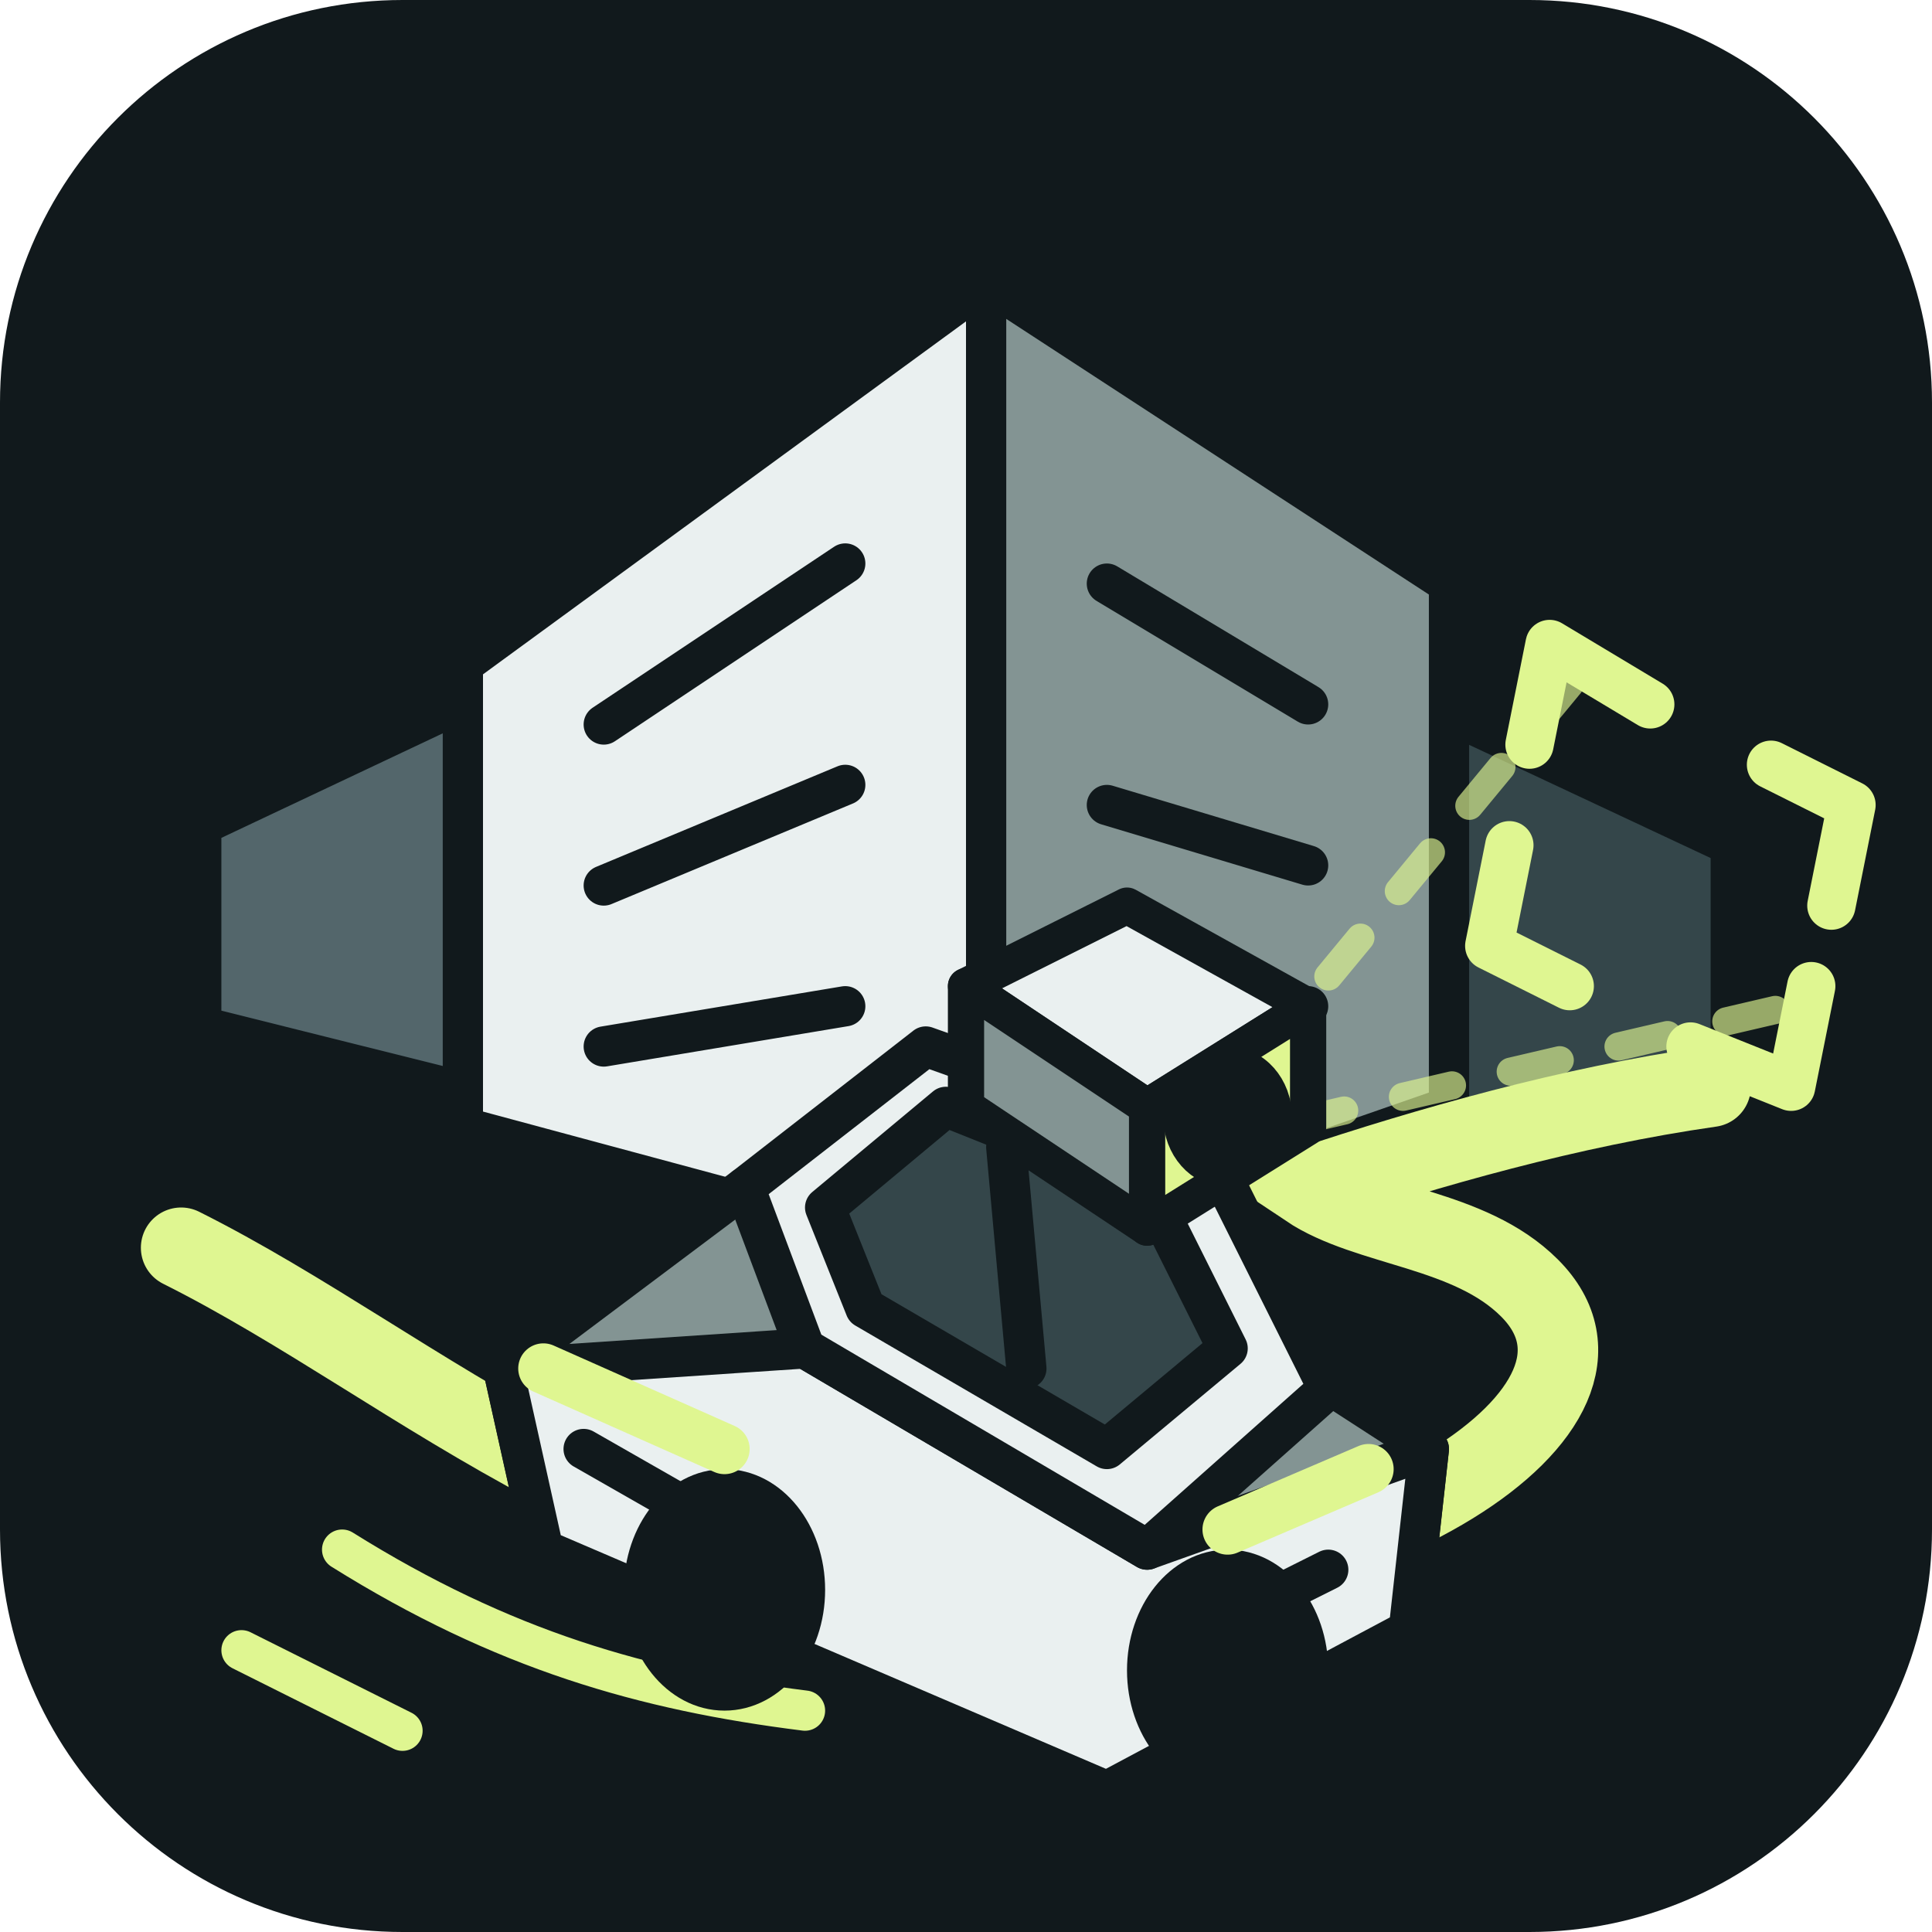
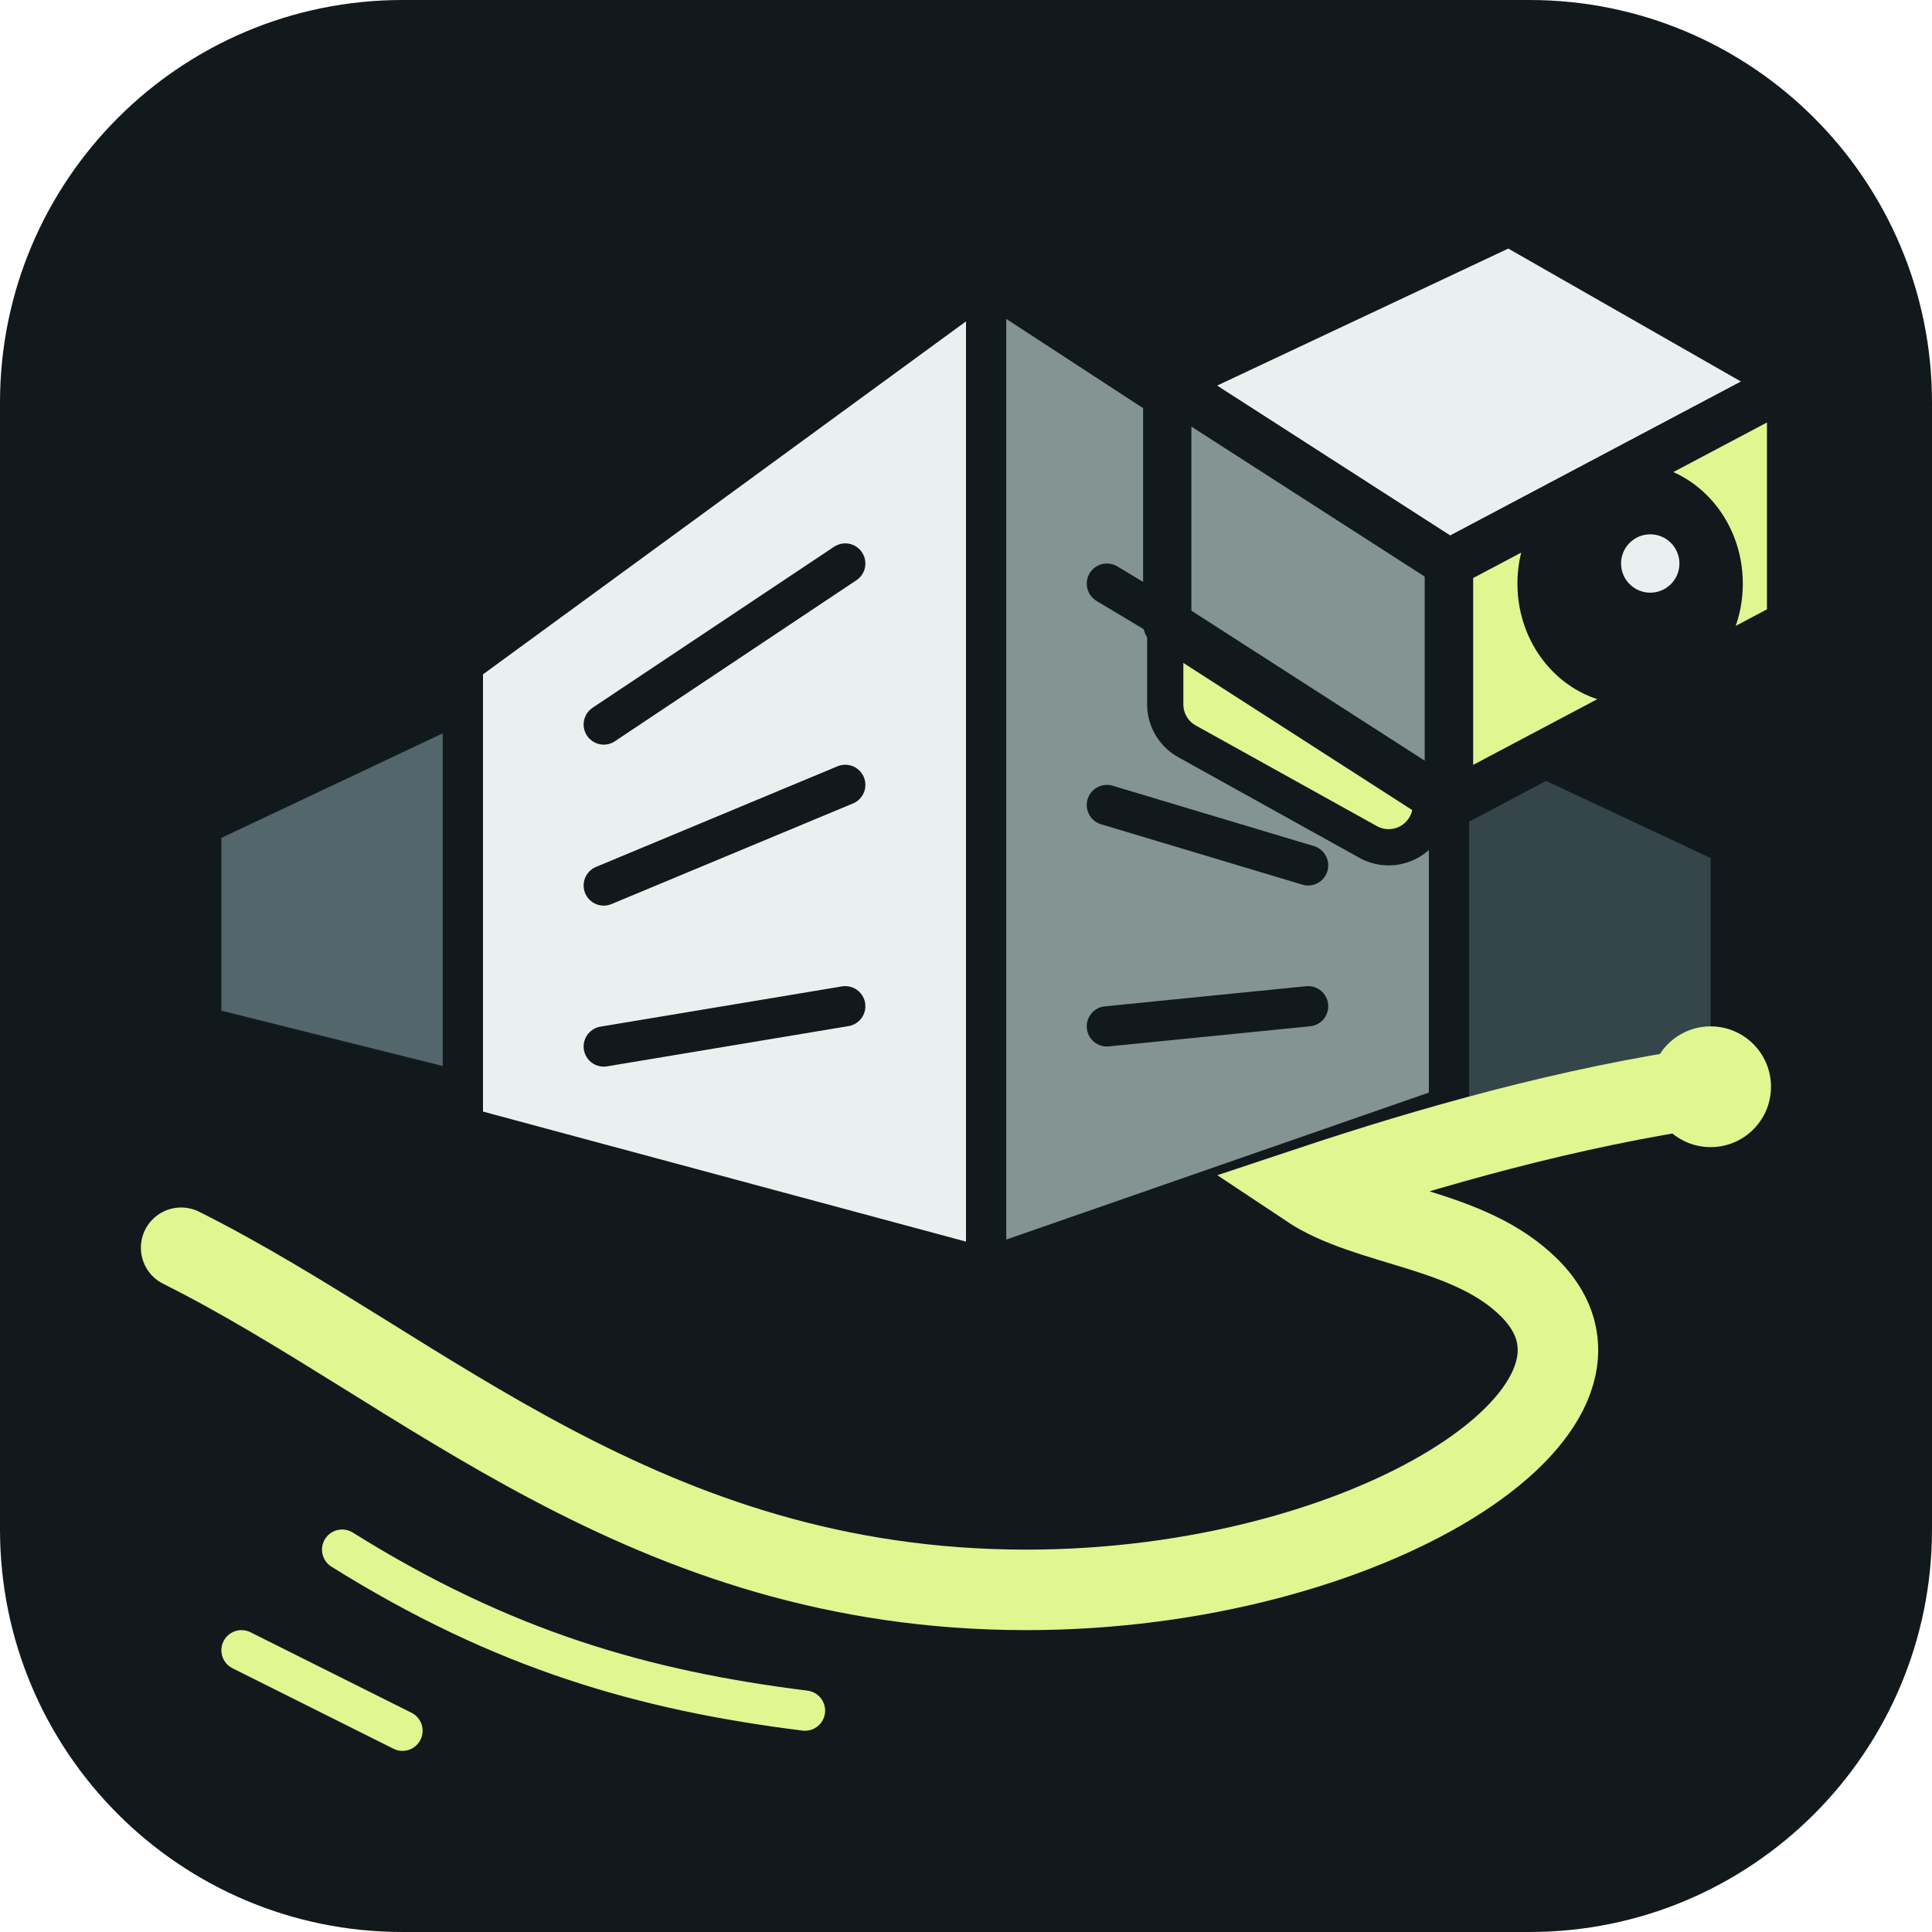
<svg xmlns="http://www.w3.org/2000/svg" viewBox="0 0 96 96" role="img" aria-labelledby="title">
  <rect width="96" height="96" rx="20" fill="#11191C" />
  <g stroke="#11191C" stroke-width="2" stroke-linejoin="round">
    <path d="M10 41 46 24v36L10 51Z" fill="#53666B" />
    <path d="M54 27 86 42v11L54 61Z" fill="#34464A" />
    <path d="M23 33 49 14v49L23 56Z" fill="#EAF0F0" />
    <path d="M49 14 72 29v26L49 63Z" fill="#839493" />
  </g>
  <g fill="none" stroke="#11191C" stroke-width="2" stroke-linecap="round">
    <path fill="none" stroke="#11191C" stroke-width="2" d="m30 36 12-8m-12 16 12-5m-12 13 12-2m13-21 10 6m-10 5 10 3m-10 8 10-1" />
  </g>
  <g fill="none" stroke="#DFF691" stroke-linecap="round">
    <path fill="none" stroke="#DFF691" d="M9 62c12 6 23 17 42 17 17 0 31-9 25-15-3-3-8-3-11-5 6-2 13-4 20-5" stroke-width="4" />
    <path fill="none" stroke="#DFF691" d="M17 77c8 5 15 7 23 8m-28-3 8 4" stroke-width="2" />
  </g>
-   <g fill="none" stroke="#DFF691" stroke-linecap="round" stroke-linejoin="round">
-     <path d="m59 57 19-23m-19 23 30-7" stroke-width="1.4" stroke-dasharray="2.5 3" opacity=".65" />
-     <path d="m76 37 1-5 5 3m6 3 4 2-1 5m-1 4-1 5-5-2m-6-3-4-2 1-5" stroke-width="2.4" />
+   <g stroke="#11191C" stroke-width="2.4" stroke-linejoin="round">
+     <path d="M60 26v9l9 5" fill="none" stroke="#11191C" stroke-width="6" stroke-linecap="round" />
+     <path d="M60 26v9l9 5" fill="none" stroke="#DFF691" stroke-linecap="round" />
+     <path d="m58 19 17-8 14 8-17 9Z" fill="#EAF0F0" />
+     <path d="m58 19 14 9v12l-14-9Z" fill="#839493" />
+     <path d="m72 28 17-9v12l-17 9Z" fill="#DFF691" />
+     <ellipse cx="81" cy="29" rx="4.4" ry="4.8" fill="#11191C" />
+     <circle cx="82" cy="28" r="1.45" fill="#EAF0F0" stroke="none" />
  </g>
-   <g stroke="#11191C" stroke-width="2" stroke-linecap="round" stroke-linejoin="round">
-     <path d="m25 68 12-9 17 2 17 11-1 9-15 8-28-12Z" fill="#839493" />
-     <path d="m25 68 15-1 17 10 14-5-1 9-15 8-28-12Z" fill="#EAF0F0" />
-     <path d="m37 59 9-7 14 5 6 12-9 8-17-10Z" fill="#EAF0F0" />
-     <path d="m41 60 6-5 10 4 4 8-6 5-12-7Z" fill="#34464A" />
-     <path d="m50 57 1 11m-22 4 7 4m24 5 6-3" fill="none" />
-     <ellipse cx="36" cy="79" rx="4" ry="5" fill="#11191C" />
-     <ellipse cx="61" cy="83" rx="4" ry="5" fill="#11191C" />
-     <path d="m27 68 9 4m25 4 7-3" stroke="#DFF691" stroke-width="2.5" />
-   </g>
-   <g stroke="#11191C" stroke-width="1.8" stroke-linejoin="round">
-     <path d="M53 57v-5" stroke="#DFF691" stroke-width="2.5" />
-     <path d="m48 49 8-4 9 5-8 5Z" fill="#EAF0F0" />
-     <path d="m48 49 9 6v6l-9-6Z" fill="#839493" />
-     <path d="m57 55 8-5v6l-8 5Z" fill="#DFF691" />
-     <ellipse cx="61" cy="55.5" rx="2.3" ry="2.6" fill="#11191C" />
-   </g>
+   <circle cx="85" cy="54" r="3" fill="#DFF691" />
</svg>
